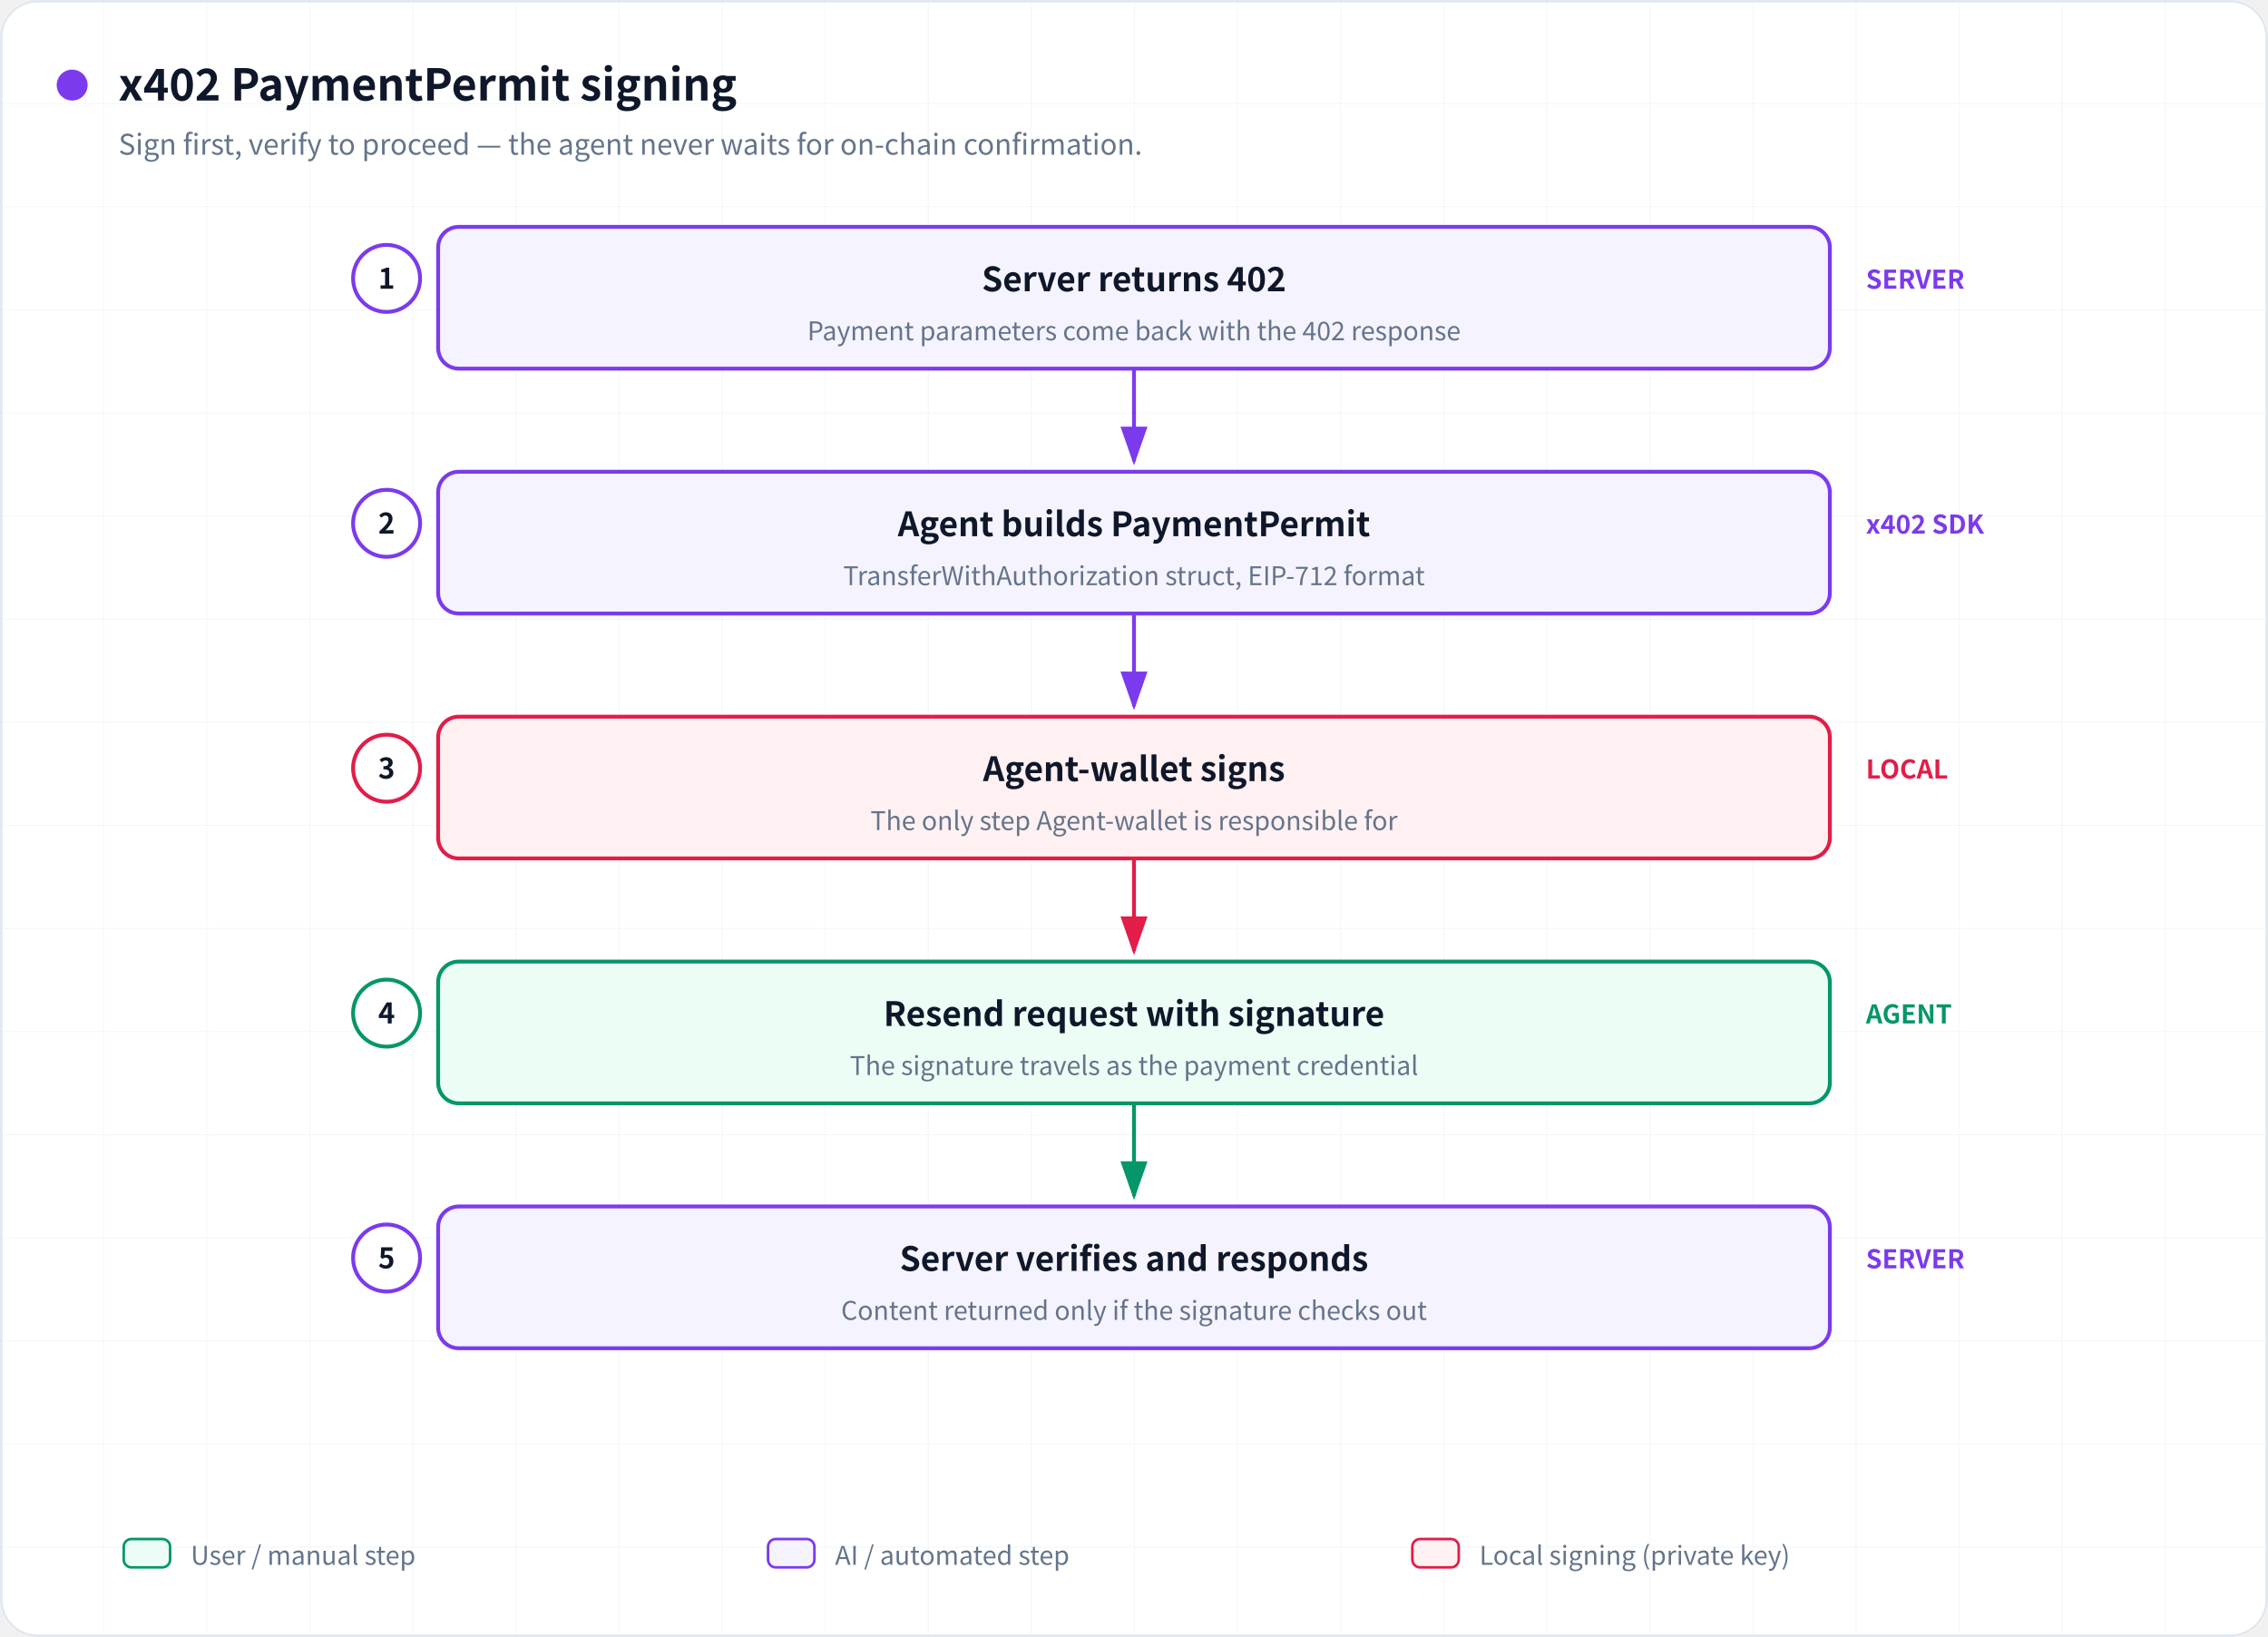
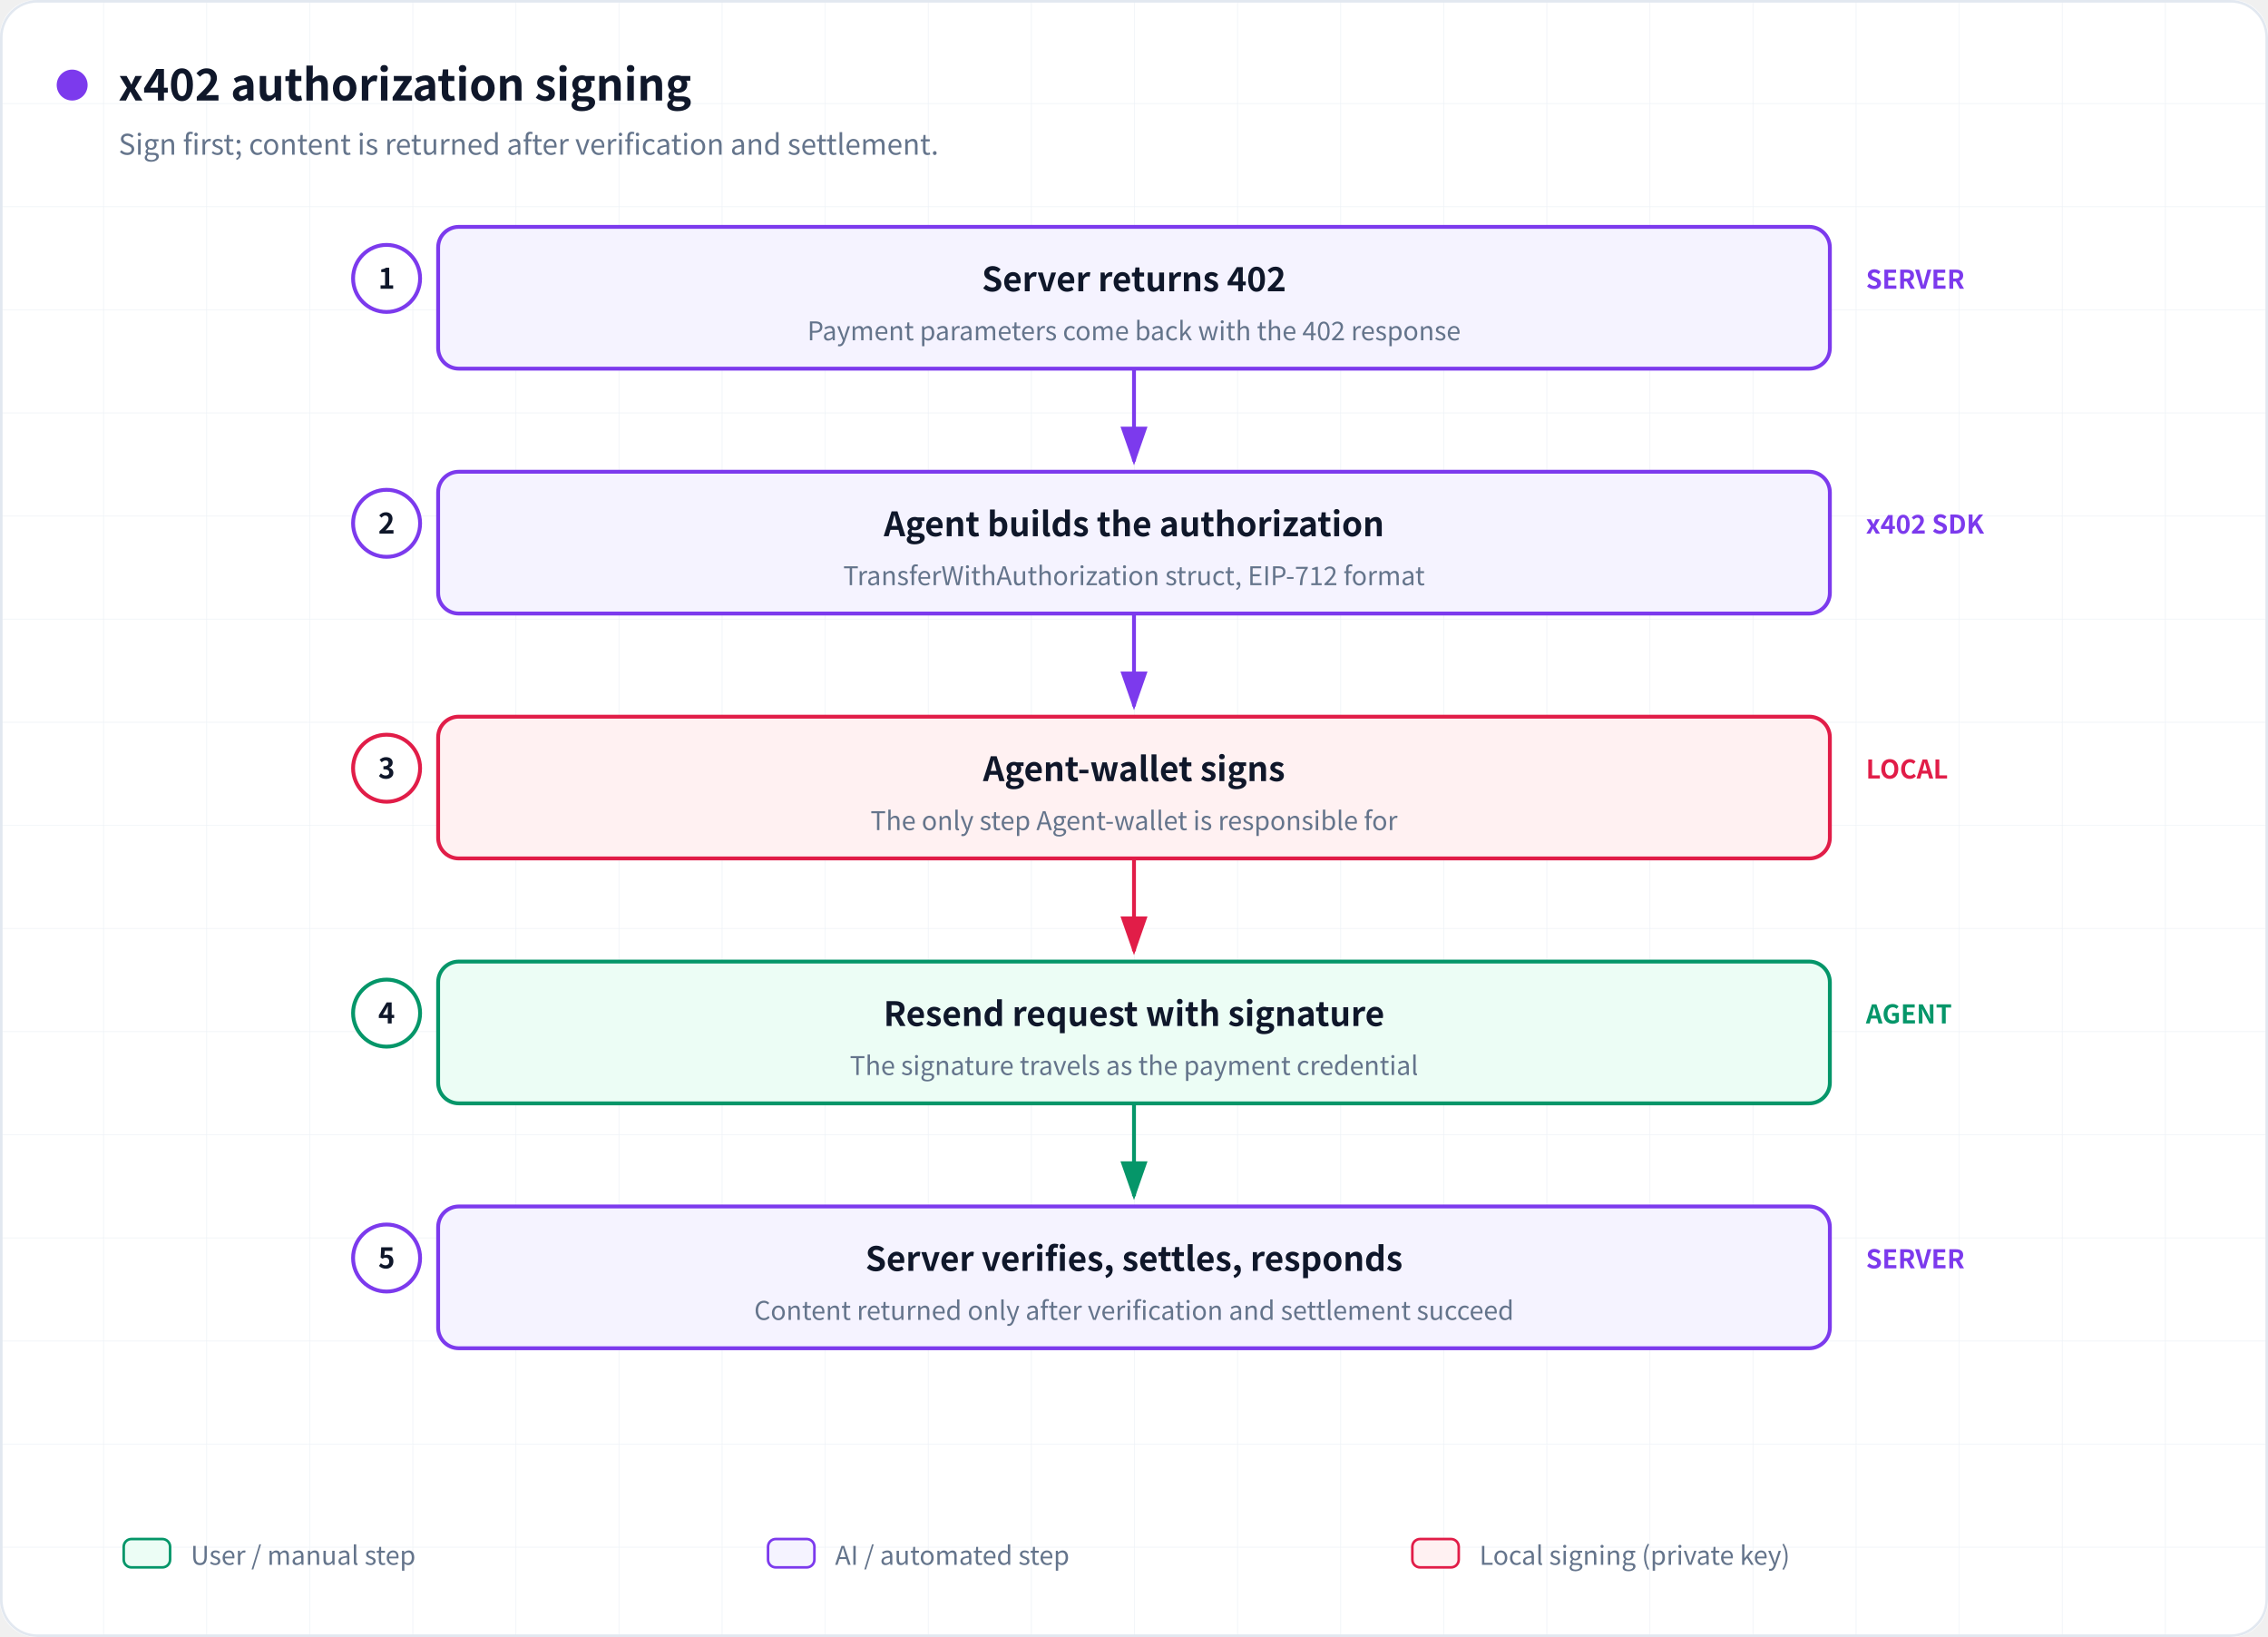
<svg xmlns="http://www.w3.org/2000/svg" viewBox="0 0 880 635" width="880" height="635" font-family="'JetBrains Mono','SFMono-Regular',Menlo,Consolas,'PingFang SC','Hiragino Sans GB','Microsoft YaHei','Noto Sans CJK SC','Noto Sans SC','Source Han Sans SC',monospace" role="img">
  <defs>
    <pattern id="grid" width="40" height="40" patternUnits="userSpaceOnUse">
      <path d="M 40 0 L 0 0 0 40" fill="none" stroke="#eef2f7" stroke-width="0.5" />
    </pattern>
    <marker id="ah-slate" markerWidth="10" markerHeight="7" refX="9" refY="3.5" orient="auto">
      <polygon points="0 0, 10 3.5, 0 7" fill="#94a3b8" />
    </marker>
    <marker id="ah-cyan" markerWidth="10" markerHeight="7" refX="9" refY="3.5" orient="auto">
      <polygon points="0 0, 10 3.5, 0 7" fill="#0891b2" />
    </marker>
    <marker id="ah-emerald" markerWidth="10" markerHeight="7" refX="9" refY="3.5" orient="auto">
      <polygon points="0 0, 10 3.5, 0 7" fill="#059669" />
    </marker>
    <marker id="ah-violet" markerWidth="10" markerHeight="7" refX="9" refY="3.5" orient="auto">
      <polygon points="0 0, 10 3.5, 0 7" fill="#7c3aed" />
    </marker>
    <marker id="ah-amber" markerWidth="10" markerHeight="7" refX="9" refY="3.5" orient="auto">
      <polygon points="0 0, 10 3.5, 0 7" fill="#d97706" />
    </marker>
    <marker id="ah-rose" markerWidth="10" markerHeight="7" refX="9" refY="3.5" orient="auto">
      <polygon points="0 0, 10 3.5, 0 7" fill="#e11d48" />
    </marker>
  </defs>
  <rect width="880" height="635" rx="14" fill="#ffffff" />
  <rect width="880" height="635" rx="14" fill="url(#grid)" />
  <rect x="0.5" y="0.5" width="879" height="634" rx="14" fill="none" stroke="#e2e8f0" />
  <circle cx="28" cy="33" r="6" fill="#7c3aed" />
-   <text x="46" y="39" fill="#0f172a" font-size="17" font-weight="700">x402 PaymentPermit signing</text>
-   <text x="46" y="60" fill="#64748b" font-size="11">Sign first, verify to proceed — the agent never waits for on-chain confirmation.</text>
+   <text x="46" y="39" fill="#0f172a" font-size="17" font-weight="700">x402 authorization signing</text>
+   <text x="46" y="60" fill="#64748b" font-size="11">Sign first; content is returned after verification and settlement.</text>
  <rect x="170" y="88" width="540" height="55" rx="8" fill="#ffffff" />
  <rect x="170" y="88" width="540" height="55" rx="8" fill="#f5f3ff" stroke="#7c3aed" stroke-width="1.5" />
  <text x="440.0" y="113" fill="#0f172a" font-size="13" font-weight="600" text-anchor="middle">Server returns 402</text>
  <text x="440.0" y="132" fill="#64748b" font-size="10" text-anchor="middle">Payment parameters come back with the 402 response</text>
  <circle cx="150" cy="108" r="13" fill="#ffffff" stroke="#7c3aed" stroke-width="1.5" />
  <text x="150" y="112" fill="#0f172a" font-size="11" font-weight="700" text-anchor="middle">1</text>
  <text x="724" y="112" fill="#7c3aed" font-size="10" font-weight="600">SERVER</text>
  <line x1="440.0" y1="143" x2="440.0" y2="179" stroke="#7c3aed" stroke-width="1.5" marker-end="url(#ah-violet)" />
  <rect x="170" y="183" width="540" height="55" rx="8" fill="#ffffff" />
  <rect x="170" y="183" width="540" height="55" rx="8" fill="#f5f3ff" stroke="#7c3aed" stroke-width="1.5" />
-   <text x="440.0" y="208" fill="#0f172a" font-size="13" font-weight="600" text-anchor="middle">Agent builds PaymentPermit</text>
+   <text x="440.0" y="208" fill="#0f172a" font-size="13" font-weight="600" text-anchor="middle">Agent builds the authorization</text>
  <text x="440.0" y="227" fill="#64748b" font-size="10" text-anchor="middle">TransferWithAuthorization struct, EIP-712 format</text>
  <circle cx="150" cy="203" r="13" fill="#ffffff" stroke="#7c3aed" stroke-width="1.5" />
  <text x="150" y="207" fill="#0f172a" font-size="11" font-weight="700" text-anchor="middle">2</text>
  <text x="724" y="207" fill="#7c3aed" font-size="10" font-weight="600">x402 SDK</text>
  <line x1="440.0" y1="238" x2="440.0" y2="274" stroke="#7c3aed" stroke-width="1.5" marker-end="url(#ah-violet)" />
  <rect x="170" y="278" width="540" height="55" rx="8" fill="#ffffff" />
  <rect x="170" y="278" width="540" height="55" rx="8" fill="#fff1f2" stroke="#e11d48" stroke-width="1.5" />
  <text x="440.0" y="303" fill="#0f172a" font-size="13" font-weight="600" text-anchor="middle">Agent-wallet signs</text>
  <text x="440.0" y="322" fill="#64748b" font-size="10" text-anchor="middle">The only step Agent-wallet is responsible for</text>
  <circle cx="150" cy="298" r="13" fill="#ffffff" stroke="#e11d48" stroke-width="1.5" />
  <text x="150" y="302" fill="#0f172a" font-size="11" font-weight="700" text-anchor="middle">3</text>
  <text x="724" y="302" fill="#e11d48" font-size="10" font-weight="600">LOCAL</text>
  <line x1="440.0" y1="333" x2="440.0" y2="369" stroke="#e11d48" stroke-width="1.5" marker-end="url(#ah-rose)" />
  <rect x="170" y="373" width="540" height="55" rx="8" fill="#ffffff" />
  <rect x="170" y="373" width="540" height="55" rx="8" fill="#ecfdf5" stroke="#059669" stroke-width="1.5" />
  <text x="440.0" y="398" fill="#0f172a" font-size="13" font-weight="600" text-anchor="middle">Resend request with signature</text>
  <text x="440.0" y="417" fill="#64748b" font-size="10" text-anchor="middle">The signature travels as the payment credential</text>
  <circle cx="150" cy="393" r="13" fill="#ffffff" stroke="#059669" stroke-width="1.5" />
  <text x="150" y="397" fill="#0f172a" font-size="11" font-weight="700" text-anchor="middle">4</text>
  <text x="724" y="397" fill="#059669" font-size="10" font-weight="600">AGENT</text>
  <line x1="440.0" y1="428" x2="440.0" y2="464" stroke="#059669" stroke-width="1.5" marker-end="url(#ah-emerald)" />
  <rect x="170" y="468" width="540" height="55" rx="8" fill="#ffffff" />
  <rect x="170" y="468" width="540" height="55" rx="8" fill="#f5f3ff" stroke="#7c3aed" stroke-width="1.5" />
-   <text x="440.0" y="493" fill="#0f172a" font-size="13" font-weight="600" text-anchor="middle">Server verifies and responds</text>
-   <text x="440.0" y="512" fill="#64748b" font-size="10" text-anchor="middle">Content returned only if the signature checks out</text>
+   <text x="440.0" y="493" fill="#0f172a" font-size="13" font-weight="600" text-anchor="middle">Server verifies, settles, responds</text>
+   <text x="440.0" y="512" fill="#64748b" font-size="10" text-anchor="middle">Content returned only after verification and settlement succeed</text>
  <circle cx="150" cy="488" r="13" fill="#ffffff" stroke="#7c3aed" stroke-width="1.5" />
  <text x="150" y="492" fill="#0f172a" font-size="11" font-weight="700" text-anchor="middle">5</text>
  <text x="724" y="492" fill="#7c3aed" font-size="10" font-weight="600">SERVER</text>
  <rect x="48" y="597" width="18" height="11" rx="3" fill="#ecfdf5" stroke="#059669" stroke-width="1" />
  <text x="74" y="607" fill="#64748b" font-size="10">User / manual step</text>
  <rect x="298" y="597" width="18" height="11" rx="3" fill="#f5f3ff" stroke="#7c3aed" stroke-width="1" />
  <text x="324" y="607" fill="#64748b" font-size="10">AI / automated step</text>
  <rect x="548" y="597" width="18" height="11" rx="3" fill="#fff1f2" stroke="#e11d48" stroke-width="1" />
  <text x="574" y="607" fill="#64748b" font-size="10">Local signing (private key)</text>
</svg>
